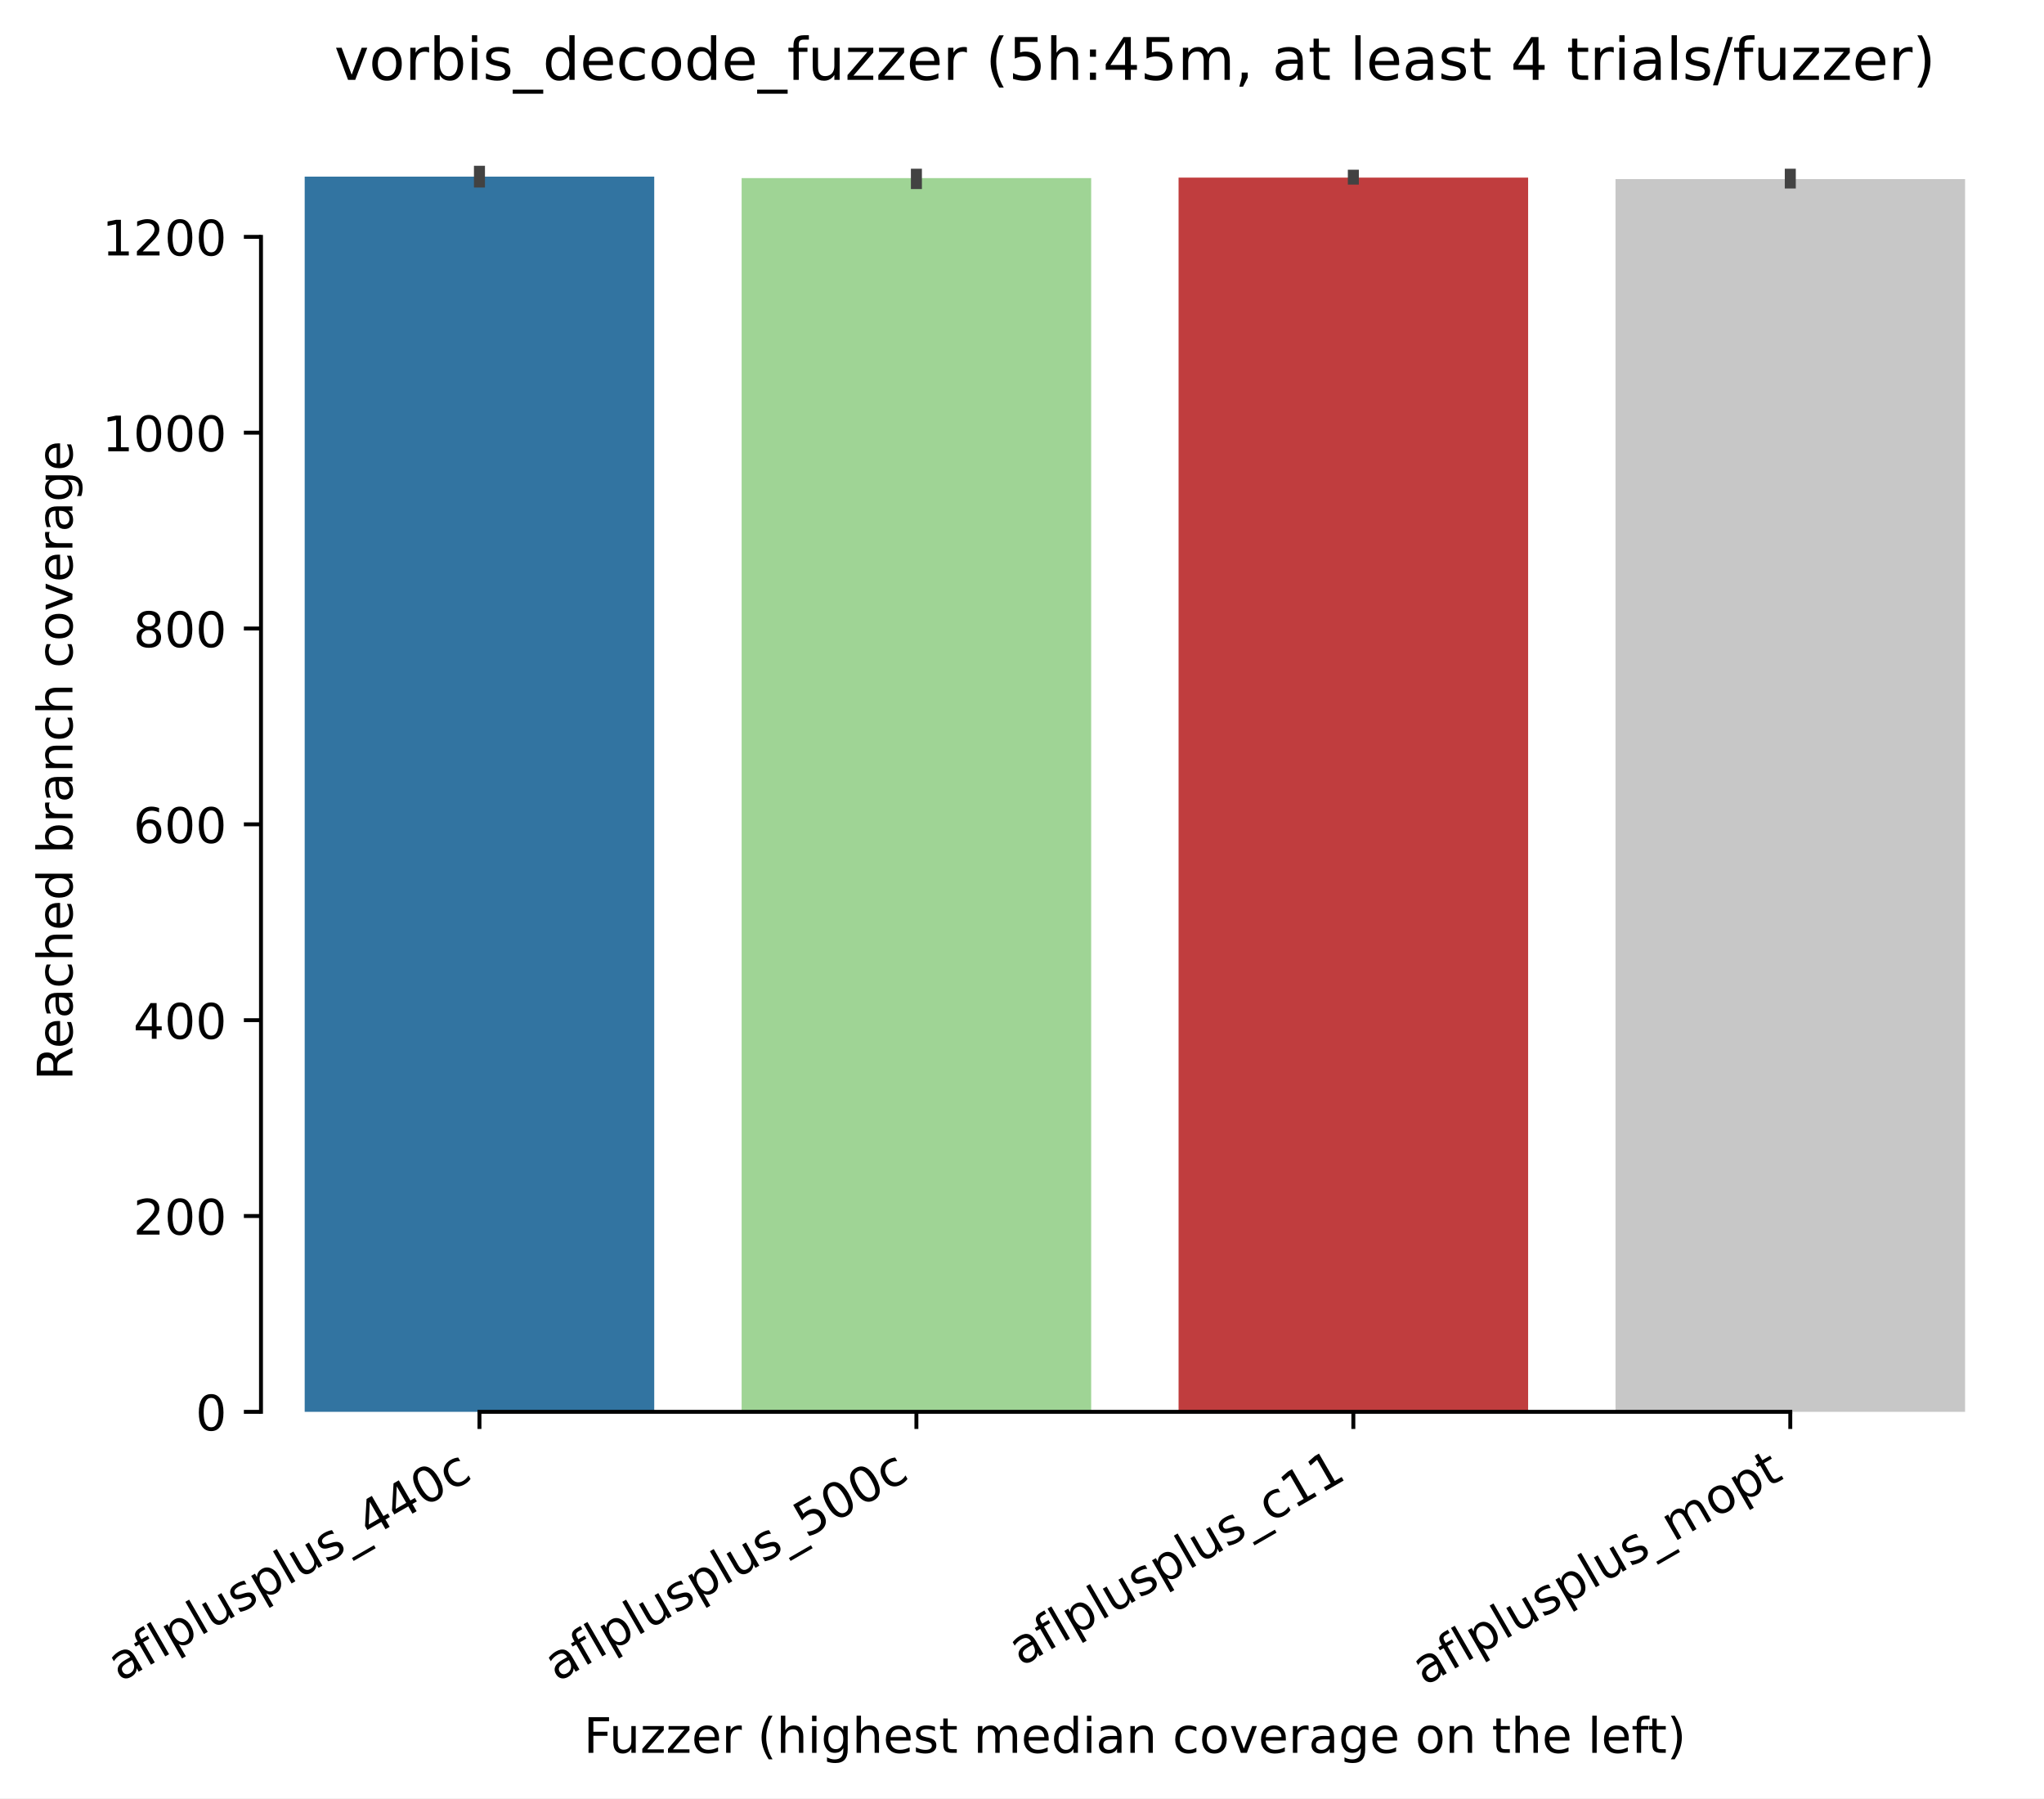
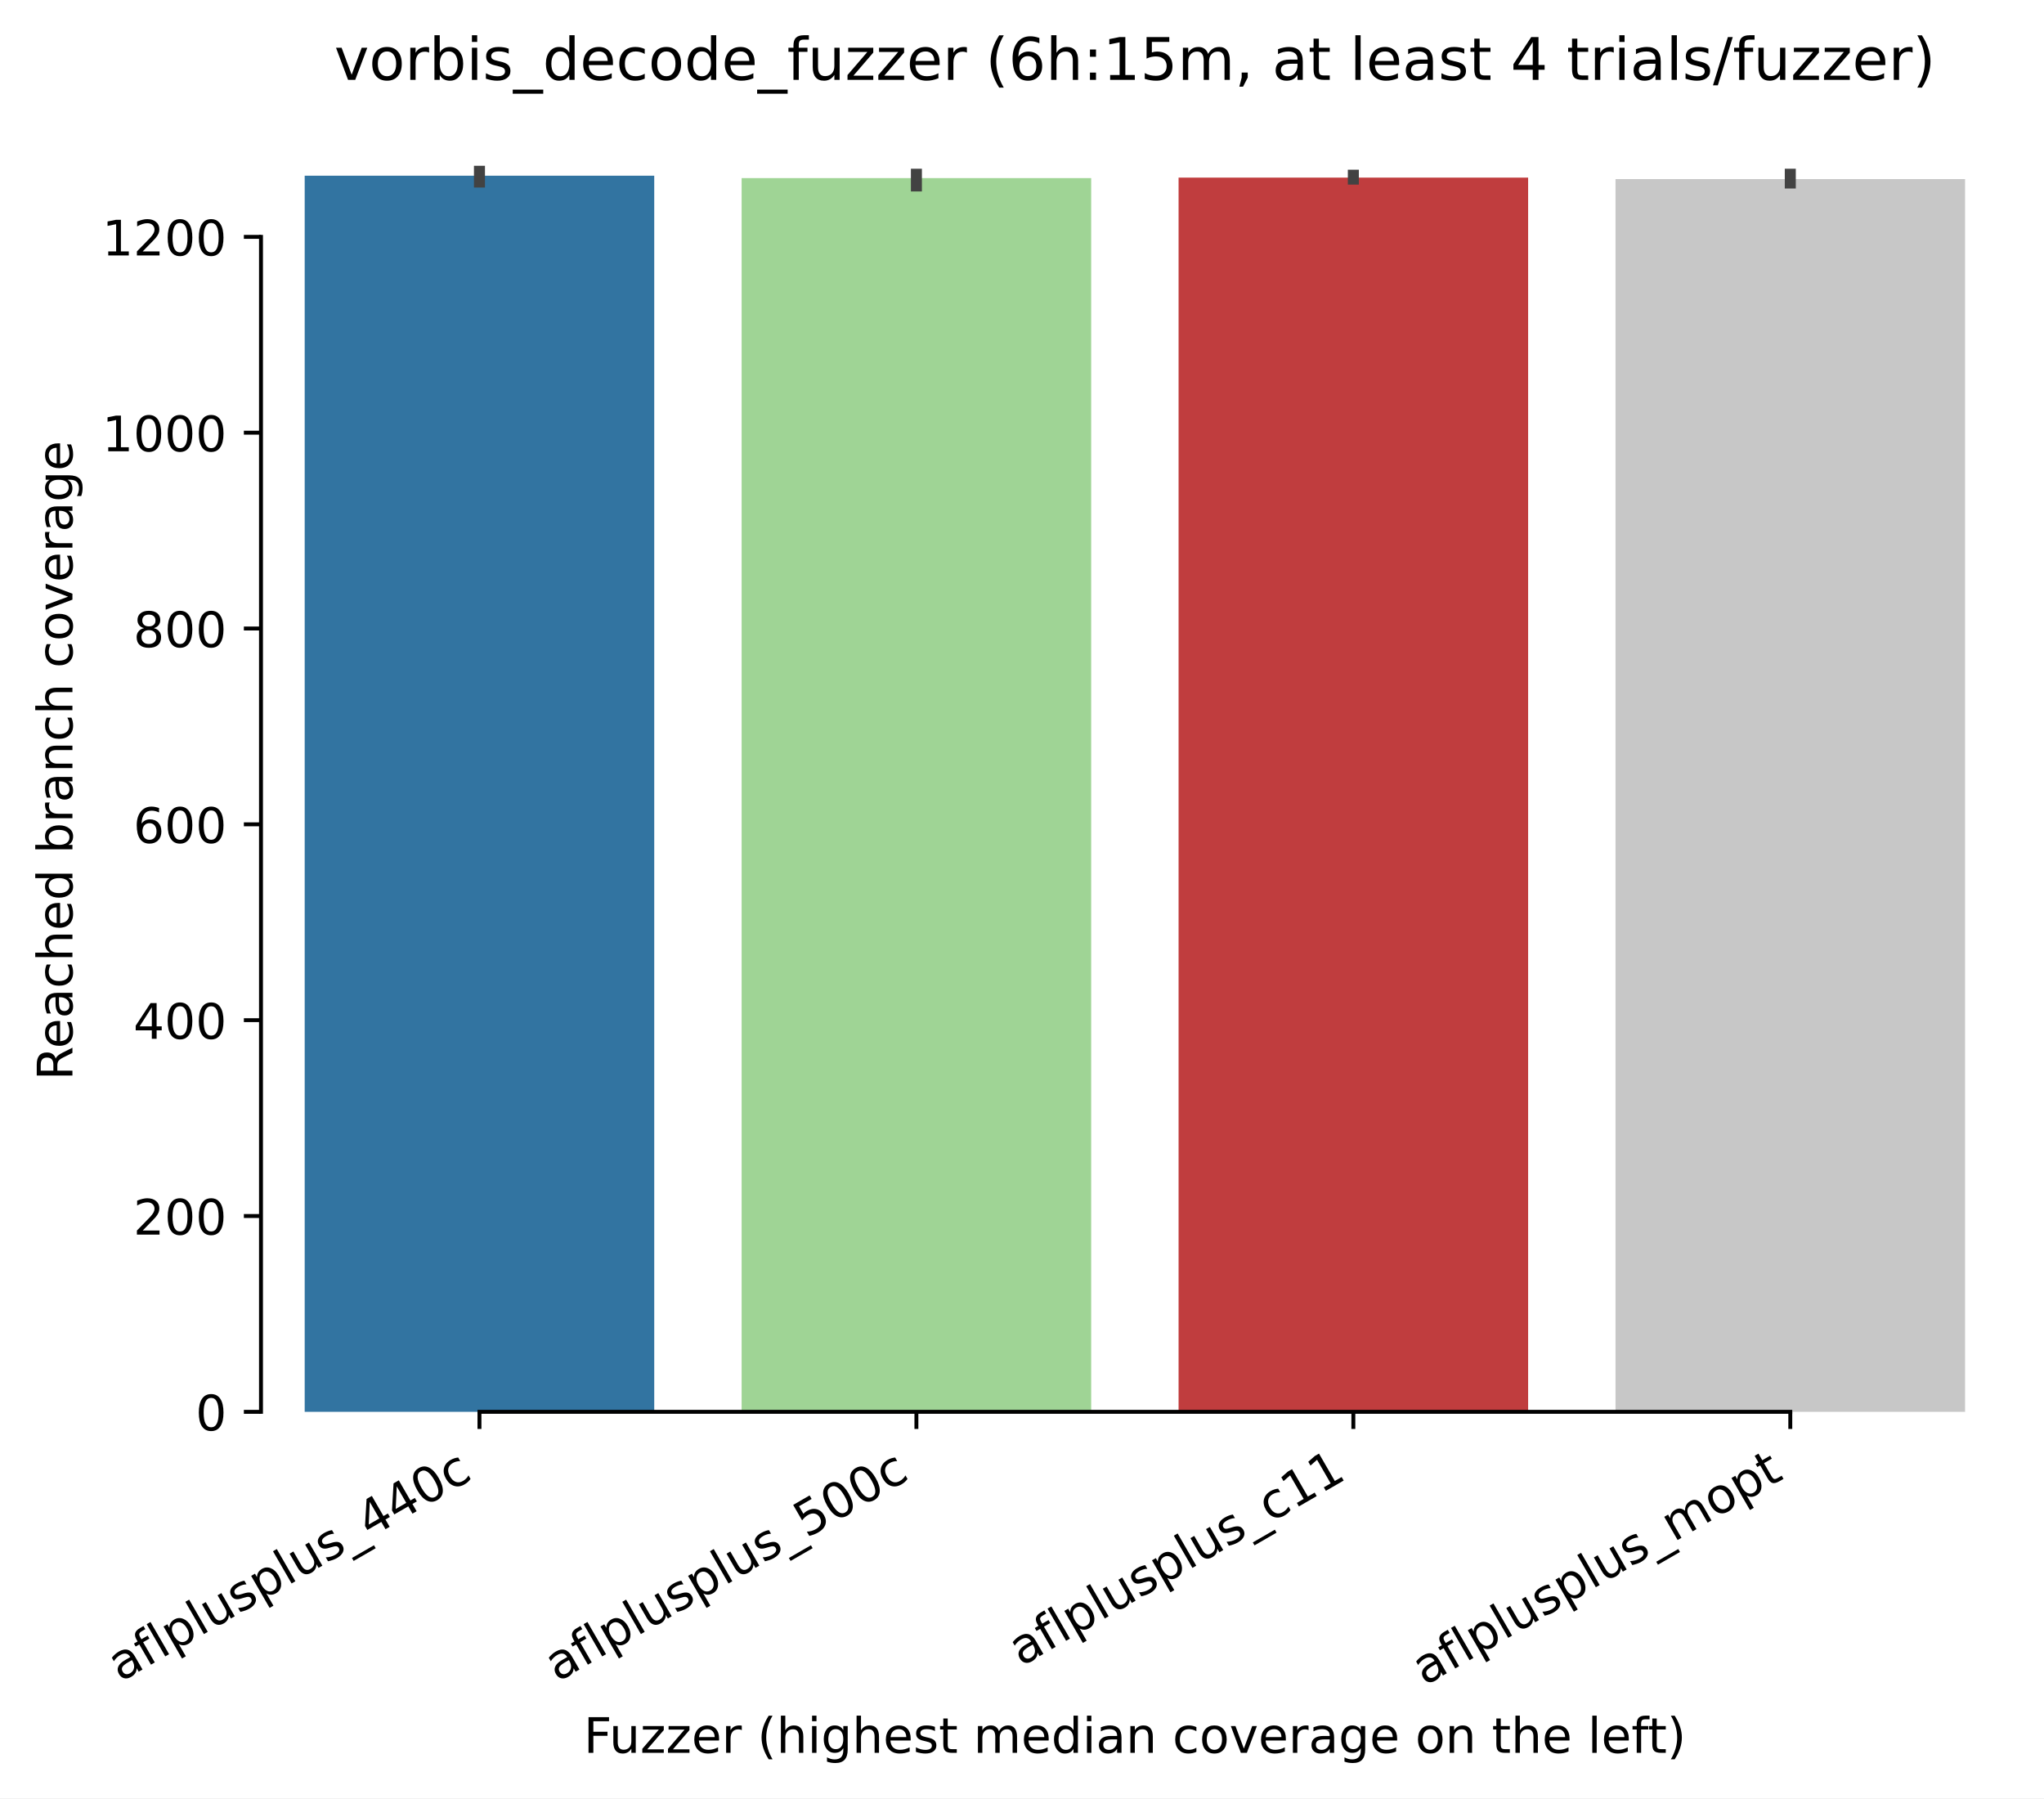
<svg xmlns="http://www.w3.org/2000/svg" xmlns:xlink="http://www.w3.org/1999/xlink" width="417.648pt" height="367.381pt" viewBox="0 0 417.648 367.381" version="1.1">
  <defs>
    <style type="text/css">*{stroke-linejoin: round; stroke-linecap: butt}</style>
  </defs>
  <g id="figure_1">
    <g id="patch_1">
      <path d="M 0 367.381  L 417.648 367.381  L 417.648 0  L 0 0  z " style="fill: #ffffff" />
    </g>
    <g id="axes_1">
      <g id="patch_2">
        <path d="M 53.328 288.43  L 410.448 288.43  L 410.448 22.318  L 53.328 22.318  z " style="fill: #ffffff" />
      </g>
      <g id="patch_3">
-         <path d="M 62.256 288.43  L 133.68 288.43  L 133.68 36.09  L 62.256 36.09  z " clip-path="url(#p54b8b3f9fd)" style="fill: #3274a1" />
+         <path d="M 62.256 288.43  L 133.68 288.43  L 133.68 35.89  L 62.256 35.89  z " clip-path="url(#p1153202571)" style="fill: #3274a1" />
      </g>
      <g id="patch_4">
-         <path d="M 151.536 288.43  L 222.96 288.43  L 222.96 36.39  L 151.536 36.39  z " clip-path="url(#p54b8b3f9fd)" style="fill: #9fd495" />
+         <path d="M 151.536 288.43  L 222.96 288.43  L 222.96 36.39  L 151.536 36.39  z " clip-path="url(#p1153202571)" style="fill: #9fd495" />
      </g>
      <g id="patch_5">
-         <path d="M 240.816 288.43  L 312.24 288.43  L 312.24 36.29  L 240.816 36.29  z " clip-path="url(#p54b8b3f9fd)" style="fill: #c03d3e" />
+         <path d="M 240.816 288.43  L 312.24 288.43  L 312.24 36.29  L 240.816 36.29  z " clip-path="url(#p1153202571)" style="fill: #c03d3e" />
      </g>
      <g id="patch_6">
-         <path d="M 330.096 288.43  L 401.52 288.43  L 401.52 36.59  L 330.096 36.59  z " clip-path="url(#p54b8b3f9fd)" style="fill: #c7c7c7" />
+         <path d="M 330.096 288.43  L 401.52 288.43  L 401.52 36.59  L 330.096 36.59  z " clip-path="url(#p1153202571)" style="fill: #c7c7c7" />
      </g>
      <g id="matplotlib.axis_1">
        <g id="xtick_1">
          <g id="line2d_1">
            <defs>
-               <path id="m9830449941" d="M 0 0  L 0 3.5  " style="stroke: #000000; stroke-width: 0.8" />
+               <path id="m856f528af4" d="M 0 0  L 0 3.5  " style="stroke: #000000; stroke-width: 0.8" />
            </defs>
            <g>
-               <use xlink:href="#m9830449941" x="97.968" y="288.43" style="stroke: #000000; stroke-width: 0.8" />
+               <use xlink:href="#m856f528af4" x="97.968" y="288.43" style="stroke: #000000; stroke-width: 0.8" />
            </g>
          </g>
          <g id="text_1">
            <g transform="translate(24.59788 343.6903) rotate(-30) scale(0.1 -0.1)">
              <defs>
                <path id="DejaVuSans-61" d="M 2194 1759  Q 1497 1759 1228 1600  Q 959 1441 959 1056  Q 959 750 1161 570  Q 1363 391 1709 391  Q 2188 391 2477 730  Q 2766 1069 2766 1631  L 2766 1759  L 2194 1759  z M 3341 1997  L 3341 0  L 2766 0  L 2766 531  Q 2569 213 2275 61  Q 1981 -91 1556 -91  Q 1019 -91 701 211  Q 384 513 384 1019  Q 384 1609 779 1909  Q 1175 2209 1959 2209  L 2766 2209  L 2766 2266  Q 2766 2663 2505 2880  Q 2244 3097 1772 3097  Q 1472 3097 1187 3025  Q 903 2953 641 2809  L 641 3341  Q 956 3463 1253 3523  Q 1550 3584 1831 3584  Q 2591 3584 2966 3190  Q 3341 2797 3341 1997  z " transform="scale(0.015625)" />
                <path id="DejaVuSans-66" d="M 2375 4863  L 2375 4384  L 1825 4384  Q 1516 4384 1395 4259  Q 1275 4134 1275 3809  L 1275 3500  L 2222 3500  L 2222 3053  L 1275 3053  L 1275 0  L 697 0  L 697 3053  L 147 3053  L 147 3500  L 697 3500  L 697 3744  Q 697 4328 969 4595  Q 1241 4863 1831 4863  L 2375 4863  z " transform="scale(0.015625)" />
                <path id="DejaVuSans-6c" d="M 603 4863  L 1178 4863  L 1178 0  L 603 0  L 603 4863  z " transform="scale(0.015625)" />
                <path id="DejaVuSans-70" d="M 1159 525  L 1159 -1331  L 581 -1331  L 581 3500  L 1159 3500  L 1159 2969  Q 1341 3281 1617 3432  Q 1894 3584 2278 3584  Q 2916 3584 3314 3078  Q 3713 2572 3713 1747  Q 3713 922 3314 415  Q 2916 -91 2278 -91  Q 1894 -91 1617 61  Q 1341 213 1159 525  z M 3116 1747  Q 3116 2381 2855 2742  Q 2594 3103 2138 3103  Q 1681 3103 1420 2742  Q 1159 2381 1159 1747  Q 1159 1113 1420 752  Q 1681 391 2138 391  Q 2594 391 2855 752  Q 3116 1113 3116 1747  z " transform="scale(0.015625)" />
                <path id="DejaVuSans-75" d="M 544 1381  L 544 3500  L 1119 3500  L 1119 1403  Q 1119 906 1312 657  Q 1506 409 1894 409  Q 2359 409 2629 706  Q 2900 1003 2900 1516  L 2900 3500  L 3475 3500  L 3475 0  L 2900 0  L 2900 538  Q 2691 219 2414 64  Q 2138 -91 1772 -91  Q 1169 -91 856 284  Q 544 659 544 1381  z M 1991 3584  L 1991 3584  z " transform="scale(0.015625)" />
                <path id="DejaVuSans-73" d="M 2834 3397  L 2834 2853  Q 2591 2978 2328 3040  Q 2066 3103 1784 3103  Q 1356 3103 1142 2972  Q 928 2841 928 2578  Q 928 2378 1081 2264  Q 1234 2150 1697 2047  L 1894 2003  Q 2506 1872 2764 1633  Q 3022 1394 3022 966  Q 3022 478 2636 193  Q 2250 -91 1575 -91  Q 1294 -91 989 -36  Q 684 19 347 128  L 347 722  Q 666 556 975 473  Q 1284 391 1588 391  Q 1994 391 2212 530  Q 2431 669 2431 922  Q 2431 1156 2273 1281  Q 2116 1406 1581 1522  L 1381 1569  Q 847 1681 609 1914  Q 372 2147 372 2553  Q 372 3047 722 3315  Q 1072 3584 1716 3584  Q 2034 3584 2315 3537  Q 2597 3491 2834 3397  z " transform="scale(0.015625)" />
                <path id="DejaVuSans-5f" d="M 3263 -1063  L 3263 -1509  L -63 -1509  L -63 -1063  L 3263 -1063  z " transform="scale(0.015625)" />
                <path id="DejaVuSans-34" d="M 2419 4116  L 825 1625  L 2419 1625  L 2419 4116  z M 2253 4666  L 3047 4666  L 3047 1625  L 3713 1625  L 3713 1100  L 3047 1100  L 3047 0  L 2419 0  L 2419 1100  L 313 1100  L 313 1709  L 2253 4666  z " transform="scale(0.015625)" />
                <path id="DejaVuSans-30" d="M 2034 4250  Q 1547 4250 1301 3770  Q 1056 3291 1056 2328  Q 1056 1369 1301 889  Q 1547 409 2034 409  Q 2525 409 2770 889  Q 3016 1369 3016 2328  Q 3016 3291 2770 3770  Q 2525 4250 2034 4250  z M 2034 4750  Q 2819 4750 3233 4129  Q 3647 3509 3647 2328  Q 3647 1150 3233 529  Q 2819 -91 2034 -91  Q 1250 -91 836 529  Q 422 1150 422 2328  Q 422 3509 836 4129  Q 1250 4750 2034 4750  z " transform="scale(0.015625)" />
                <path id="DejaVuSans-63" d="M 3122 3366  L 3122 2828  Q 2878 2963 2633 3030  Q 2388 3097 2138 3097  Q 1578 3097 1268 2742  Q 959 2388 959 1747  Q 959 1106 1268 751  Q 1578 397 2138 397  Q 2388 397 2633 464  Q 2878 531 3122 666  L 3122 134  Q 2881 22 2623 -34  Q 2366 -91 2075 -91  Q 1284 -91 818 406  Q 353 903 353 1747  Q 353 2603 823 3093  Q 1294 3584 2113 3584  Q 2378 3584 2631 3529  Q 2884 3475 3122 3366  z " transform="scale(0.015625)" />
              </defs>
              <use xlink:href="#DejaVuSans-61" />
              <use xlink:href="#DejaVuSans-66" transform="translate(61.2793 0)" />
              <use xlink:href="#DejaVuSans-6c" transform="translate(96.48438 0)" />
              <use xlink:href="#DejaVuSans-70" transform="translate(124.2676 0)" />
              <use xlink:href="#DejaVuSans-6c" transform="translate(187.7441 0)" />
              <use xlink:href="#DejaVuSans-75" transform="translate(215.5273 0)" />
              <use xlink:href="#DejaVuSans-73" transform="translate(278.9062 0)" />
              <use xlink:href="#DejaVuSans-70" transform="translate(331.0059 0)" />
              <use xlink:href="#DejaVuSans-6c" transform="translate(394.4824 0)" />
              <use xlink:href="#DejaVuSans-75" transform="translate(422.2656 0)" />
              <use xlink:href="#DejaVuSans-73" transform="translate(485.6445 0)" />
              <use xlink:href="#DejaVuSans-5f" transform="translate(537.7441 0)" />
              <use xlink:href="#DejaVuSans-34" transform="translate(587.7441 0)" />
              <use xlink:href="#DejaVuSans-34" transform="translate(651.3672 0)" />
              <use xlink:href="#DejaVuSans-30" transform="translate(714.9902 0)" />
              <use xlink:href="#DejaVuSans-63" transform="translate(778.6133 0)" />
            </g>
          </g>
        </g>
        <g id="xtick_2">
          <g id="line2d_2">
            <g>
-               <use xlink:href="#m9830449941" x="187.248" y="288.43" style="stroke: #000000; stroke-width: 0.8" />
+               <use xlink:href="#m856f528af4" x="187.248" y="288.43" style="stroke: #000000; stroke-width: 0.8" />
            </g>
          </g>
          <g id="text_2">
            <g transform="translate(113.8779 343.6903) rotate(-30) scale(0.1 -0.1)">
              <defs>
                <path id="DejaVuSans-35" d="M 691 4666  L 3169 4666  L 3169 4134  L 1269 4134  L 1269 2991  Q 1406 3038 1543 3061  Q 1681 3084 1819 3084  Q 2600 3084 3056 2656  Q 3513 2228 3513 1497  Q 3513 744 3044 326  Q 2575 -91 1722 -91  Q 1428 -91 1123 -41  Q 819 9 494 109  L 494 744  Q 775 591 1075 516  Q 1375 441 1709 441  Q 2250 441 2565 725  Q 2881 1009 2881 1497  Q 2881 1984 2565 2268  Q 2250 2553 1709 2553  Q 1456 2553 1204 2497  Q 953 2441 691 2322  L 691 4666  z " transform="scale(0.015625)" />
              </defs>
              <use xlink:href="#DejaVuSans-61" />
              <use xlink:href="#DejaVuSans-66" transform="translate(61.2793 0)" />
              <use xlink:href="#DejaVuSans-6c" transform="translate(96.48438 0)" />
              <use xlink:href="#DejaVuSans-70" transform="translate(124.2676 0)" />
              <use xlink:href="#DejaVuSans-6c" transform="translate(187.7441 0)" />
              <use xlink:href="#DejaVuSans-75" transform="translate(215.5273 0)" />
              <use xlink:href="#DejaVuSans-73" transform="translate(278.9062 0)" />
              <use xlink:href="#DejaVuSans-70" transform="translate(331.0059 0)" />
              <use xlink:href="#DejaVuSans-6c" transform="translate(394.4824 0)" />
              <use xlink:href="#DejaVuSans-75" transform="translate(422.2656 0)" />
              <use xlink:href="#DejaVuSans-73" transform="translate(485.6445 0)" />
              <use xlink:href="#DejaVuSans-5f" transform="translate(537.7441 0)" />
              <use xlink:href="#DejaVuSans-35" transform="translate(587.7441 0)" />
              <use xlink:href="#DejaVuSans-30" transform="translate(651.3672 0)" />
              <use xlink:href="#DejaVuSans-30" transform="translate(714.9902 0)" />
              <use xlink:href="#DejaVuSans-63" transform="translate(778.6133 0)" />
            </g>
          </g>
        </g>
        <g id="xtick_3">
          <g id="line2d_3">
            <g>
-               <use xlink:href="#m9830449941" x="276.528" y="288.43" style="stroke: #000000; stroke-width: 0.8" />
+               <use xlink:href="#m856f528af4" x="276.528" y="288.43" style="stroke: #000000; stroke-width: 0.8" />
            </g>
          </g>
          <g id="text_3">
            <g transform="translate(208.668 340.509) rotate(-30) scale(0.1 -0.1)">
              <defs>
                <path id="DejaVuSans-31" d="M 794 531  L 1825 531  L 1825 4091  L 703 3866  L 703 4441  L 1819 4666  L 2450 4666  L 2450 531  L 3481 531  L 3481 0  L 794 0  L 794 531  z " transform="scale(0.015625)" />
              </defs>
              <use xlink:href="#DejaVuSans-61" />
              <use xlink:href="#DejaVuSans-66" transform="translate(61.2793 0)" />
              <use xlink:href="#DejaVuSans-6c" transform="translate(96.48438 0)" />
              <use xlink:href="#DejaVuSans-70" transform="translate(124.2676 0)" />
              <use xlink:href="#DejaVuSans-6c" transform="translate(187.7441 0)" />
              <use xlink:href="#DejaVuSans-75" transform="translate(215.5273 0)" />
              <use xlink:href="#DejaVuSans-73" transform="translate(278.9062 0)" />
              <use xlink:href="#DejaVuSans-70" transform="translate(331.0059 0)" />
              <use xlink:href="#DejaVuSans-6c" transform="translate(394.4824 0)" />
              <use xlink:href="#DejaVuSans-75" transform="translate(422.2656 0)" />
              <use xlink:href="#DejaVuSans-73" transform="translate(485.6445 0)" />
              <use xlink:href="#DejaVuSans-5f" transform="translate(537.7441 0)" />
              <use xlink:href="#DejaVuSans-63" transform="translate(587.7441 0)" />
              <use xlink:href="#DejaVuSans-31" transform="translate(642.7246 0)" />
              <use xlink:href="#DejaVuSans-31" transform="translate(706.3477 0)" />
            </g>
          </g>
        </g>
        <g id="xtick_4">
          <g id="line2d_4">
            <g>
-               <use xlink:href="#m9830449941" x="365.808" y="288.43" style="stroke: #000000; stroke-width: 0.8" />
+               <use xlink:href="#m856f528af4" x="365.808" y="288.43" style="stroke: #000000; stroke-width: 0.8" />
            </g>
          </g>
          <g id="text_4">
            <g transform="translate(291.1023 344.4613) rotate(-30) scale(0.1 -0.1)">
              <defs>
                <path id="DejaVuSans-6d" d="M 3328 2828  Q 3544 3216 3844 3400  Q 4144 3584 4550 3584  Q 5097 3584 5394 3201  Q 5691 2819 5691 2113  L 5691 0  L 5113 0  L 5113 2094  Q 5113 2597 4934 2840  Q 4756 3084 4391 3084  Q 3944 3084 3684 2787  Q 3425 2491 3425 1978  L 3425 0  L 2847 0  L 2847 2094  Q 2847 2600 2669 2842  Q 2491 3084 2119 3084  Q 1678 3084 1418 2786  Q 1159 2488 1159 1978  L 1159 0  L 581 0  L 581 3500  L 1159 3500  L 1159 2956  Q 1356 3278 1631 3431  Q 1906 3584 2284 3584  Q 2666 3584 2933 3390  Q 3200 3197 3328 2828  z " transform="scale(0.015625)" />
                <path id="DejaVuSans-6f" d="M 1959 3097  Q 1497 3097 1228 2736  Q 959 2375 959 1747  Q 959 1119 1226 758  Q 1494 397 1959 397  Q 2419 397 2687 759  Q 2956 1122 2956 1747  Q 2956 2369 2687 2733  Q 2419 3097 1959 3097  z M 1959 3584  Q 2709 3584 3137 3096  Q 3566 2609 3566 1747  Q 3566 888 3137 398  Q 2709 -91 1959 -91  Q 1206 -91 779 398  Q 353 888 353 1747  Q 353 2609 779 3096  Q 1206 3584 1959 3584  z " transform="scale(0.015625)" />
                <path id="DejaVuSans-74" d="M 1172 4494  L 1172 3500  L 2356 3500  L 2356 3053  L 1172 3053  L 1172 1153  Q 1172 725 1289 603  Q 1406 481 1766 481  L 2356 481  L 2356 0  L 1766 0  Q 1100 0 847 248  Q 594 497 594 1153  L 594 3053  L 172 3053  L 172 3500  L 594 3500  L 594 4494  L 1172 4494  z " transform="scale(0.015625)" />
              </defs>
              <use xlink:href="#DejaVuSans-61" />
              <use xlink:href="#DejaVuSans-66" transform="translate(61.2793 0)" />
              <use xlink:href="#DejaVuSans-6c" transform="translate(96.48438 0)" />
              <use xlink:href="#DejaVuSans-70" transform="translate(124.2676 0)" />
              <use xlink:href="#DejaVuSans-6c" transform="translate(187.7441 0)" />
              <use xlink:href="#DejaVuSans-75" transform="translate(215.5273 0)" />
              <use xlink:href="#DejaVuSans-73" transform="translate(278.9062 0)" />
              <use xlink:href="#DejaVuSans-70" transform="translate(331.0059 0)" />
              <use xlink:href="#DejaVuSans-6c" transform="translate(394.4824 0)" />
              <use xlink:href="#DejaVuSans-75" transform="translate(422.2656 0)" />
              <use xlink:href="#DejaVuSans-73" transform="translate(485.6445 0)" />
              <use xlink:href="#DejaVuSans-5f" transform="translate(537.7441 0)" />
              <use xlink:href="#DejaVuSans-6d" transform="translate(587.7441 0)" />
              <use xlink:href="#DejaVuSans-6f" transform="translate(685.1562 0)" />
              <use xlink:href="#DejaVuSans-70" transform="translate(746.3379 0)" />
              <use xlink:href="#DejaVuSans-74" transform="translate(809.8145 0)" />
            </g>
          </g>
        </g>
        <g id="text_5">
          <g transform="translate(119.2702 358.1017) scale(0.1 -0.1)">
            <defs>
              <path id="DejaVuSans-46" d="M 628 4666  L 3309 4666  L 3309 4134  L 1259 4134  L 1259 2759  L 3109 2759  L 3109 2228  L 1259 2228  L 1259 0  L 628 0  L 628 4666  z " transform="scale(0.015625)" />
              <path id="DejaVuSans-7a" d="M 353 3500  L 3084 3500  L 3084 2975  L 922 459  L 3084 459  L 3084 0  L 275 0  L 275 525  L 2438 3041  L 353 3041  L 353 3500  z " transform="scale(0.015625)" />
              <path id="DejaVuSans-65" d="M 3597 1894  L 3597 1613  L 953 1613  Q 991 1019 1311 708  Q 1631 397 2203 397  Q 2534 397 2845 478  Q 3156 559 3463 722  L 3463 178  Q 3153 47 2828 -22  Q 2503 -91 2169 -91  Q 1331 -91 842 396  Q 353 884 353 1716  Q 353 2575 817 3079  Q 1281 3584 2069 3584  Q 2775 3584 3186 3129  Q 3597 2675 3597 1894  z M 3022 2063  Q 3016 2534 2758 2815  Q 2500 3097 2075 3097  Q 1594 3097 1305 2825  Q 1016 2553 972 2059  L 3022 2063  z " transform="scale(0.015625)" />
              <path id="DejaVuSans-72" d="M 2631 2963  Q 2534 3019 2420 3045  Q 2306 3072 2169 3072  Q 1681 3072 1420 2755  Q 1159 2438 1159 1844  L 1159 0  L 581 0  L 581 3500  L 1159 3500  L 1159 2956  Q 1341 3275 1631 3429  Q 1922 3584 2338 3584  Q 2397 3584 2469 3576  Q 2541 3569 2628 3553  L 2631 2963  z " transform="scale(0.015625)" />
              <path id="DejaVuSans-20" transform="scale(0.015625)" />
              <path id="DejaVuSans-28" d="M 1984 4856  Q 1566 4138 1362 3434  Q 1159 2731 1159 2009  Q 1159 1288 1364 580  Q 1569 -128 1984 -844  L 1484 -844  Q 1016 -109 783 600  Q 550 1309 550 2009  Q 550 2706 781 3412  Q 1013 4119 1484 4856  L 1984 4856  z " transform="scale(0.015625)" />
              <path id="DejaVuSans-68" d="M 3513 2113  L 3513 0  L 2938 0  L 2938 2094  Q 2938 2591 2744 2837  Q 2550 3084 2163 3084  Q 1697 3084 1428 2787  Q 1159 2491 1159 1978  L 1159 0  L 581 0  L 581 4863  L 1159 4863  L 1159 2956  Q 1366 3272 1645 3428  Q 1925 3584 2291 3584  Q 2894 3584 3203 3211  Q 3513 2838 3513 2113  z " transform="scale(0.015625)" />
              <path id="DejaVuSans-69" d="M 603 3500  L 1178 3500  L 1178 0  L 603 0  L 603 3500  z M 603 4863  L 1178 4863  L 1178 4134  L 603 4134  L 603 4863  z " transform="scale(0.015625)" />
              <path id="DejaVuSans-67" d="M 2906 1791  Q 2906 2416 2648 2759  Q 2391 3103 1925 3103  Q 1463 3103 1205 2759  Q 947 2416 947 1791  Q 947 1169 1205 825  Q 1463 481 1925 481  Q 2391 481 2648 825  Q 2906 1169 2906 1791  z M 3481 434  Q 3481 -459 3084 -895  Q 2688 -1331 1869 -1331  Q 1566 -1331 1297 -1286  Q 1028 -1241 775 -1147  L 775 -588  Q 1028 -725 1275 -790  Q 1522 -856 1778 -856  Q 2344 -856 2625 -561  Q 2906 -266 2906 331  L 2906 616  Q 2728 306 2450 153  Q 2172 0 1784 0  Q 1141 0 747 490  Q 353 981 353 1791  Q 353 2603 747 3093  Q 1141 3584 1784 3584  Q 2172 3584 2450 3431  Q 2728 3278 2906 2969  L 2906 3500  L 3481 3500  L 3481 434  z " transform="scale(0.015625)" />
              <path id="DejaVuSans-64" d="M 2906 2969  L 2906 4863  L 3481 4863  L 3481 0  L 2906 0  L 2906 525  Q 2725 213 2448 61  Q 2172 -91 1784 -91  Q 1150 -91 751 415  Q 353 922 353 1747  Q 353 2572 751 3078  Q 1150 3584 1784 3584  Q 2172 3584 2448 3432  Q 2725 3281 2906 2969  z M 947 1747  Q 947 1113 1208 752  Q 1469 391 1925 391  Q 2381 391 2643 752  Q 2906 1113 2906 1747  Q 2906 2381 2643 2742  Q 2381 3103 1925 3103  Q 1469 3103 1208 2742  Q 947 2381 947 1747  z " transform="scale(0.015625)" />
              <path id="DejaVuSans-6e" d="M 3513 2113  L 3513 0  L 2938 0  L 2938 2094  Q 2938 2591 2744 2837  Q 2550 3084 2163 3084  Q 1697 3084 1428 2787  Q 1159 2491 1159 1978  L 1159 0  L 581 0  L 581 3500  L 1159 3500  L 1159 2956  Q 1366 3272 1645 3428  Q 1925 3584 2291 3584  Q 2894 3584 3203 3211  Q 3513 2838 3513 2113  z " transform="scale(0.015625)" />
              <path id="DejaVuSans-76" d="M 191 3500  L 800 3500  L 1894 563  L 2988 3500  L 3597 3500  L 2284 0  L 1503 0  L 191 3500  z " transform="scale(0.015625)" />
              <path id="DejaVuSans-29" d="M 513 4856  L 1013 4856  Q 1481 4119 1714 3412  Q 1947 2706 1947 2009  Q 1947 1309 1714 600  Q 1481 -109 1013 -844  L 513 -844  Q 928 -128 1133 580  Q 1338 1288 1338 2009  Q 1338 2731 1133 3434  Q 928 4138 513 4856  z " transform="scale(0.015625)" />
            </defs>
            <use xlink:href="#DejaVuSans-46" />
            <use xlink:href="#DejaVuSans-75" transform="translate(52.01953 0)" />
            <use xlink:href="#DejaVuSans-7a" transform="translate(115.3984 0)" />
            <use xlink:href="#DejaVuSans-7a" transform="translate(167.8887 0)" />
            <use xlink:href="#DejaVuSans-65" transform="translate(220.3789 0)" />
            <use xlink:href="#DejaVuSans-72" transform="translate(281.9023 0)" />
            <use xlink:href="#DejaVuSans-20" transform="translate(323.0156 0)" />
            <use xlink:href="#DejaVuSans-28" transform="translate(354.8027 0)" />
            <use xlink:href="#DejaVuSans-68" transform="translate(393.8164 0)" />
            <use xlink:href="#DejaVuSans-69" transform="translate(457.1953 0)" />
            <use xlink:href="#DejaVuSans-67" transform="translate(484.9785 0)" />
            <use xlink:href="#DejaVuSans-68" transform="translate(548.4551 0)" />
            <use xlink:href="#DejaVuSans-65" transform="translate(611.834 0)" />
            <use xlink:href="#DejaVuSans-73" transform="translate(673.3574 0)" />
            <use xlink:href="#DejaVuSans-74" transform="translate(725.457 0)" />
            <use xlink:href="#DejaVuSans-20" transform="translate(764.666 0)" />
            <use xlink:href="#DejaVuSans-6d" transform="translate(796.4531 0)" />
            <use xlink:href="#DejaVuSans-65" transform="translate(893.8652 0)" />
            <use xlink:href="#DejaVuSans-64" transform="translate(955.3887 0)" />
            <use xlink:href="#DejaVuSans-69" transform="translate(1018.865 0)" />
            <use xlink:href="#DejaVuSans-61" transform="translate(1046.648 0)" />
            <use xlink:href="#DejaVuSans-6e" transform="translate(1107.928 0)" />
            <use xlink:href="#DejaVuSans-20" transform="translate(1171.307 0)" />
            <use xlink:href="#DejaVuSans-63" transform="translate(1203.094 0)" />
            <use xlink:href="#DejaVuSans-6f" transform="translate(1258.074 0)" />
            <use xlink:href="#DejaVuSans-76" transform="translate(1319.256 0)" />
            <use xlink:href="#DejaVuSans-65" transform="translate(1378.436 0)" />
            <use xlink:href="#DejaVuSans-72" transform="translate(1439.959 0)" />
            <use xlink:href="#DejaVuSans-61" transform="translate(1481.072 0)" />
            <use xlink:href="#DejaVuSans-67" transform="translate(1542.352 0)" />
            <use xlink:href="#DejaVuSans-65" transform="translate(1605.828 0)" />
            <use xlink:href="#DejaVuSans-20" transform="translate(1667.352 0)" />
            <use xlink:href="#DejaVuSans-6f" transform="translate(1699.139 0)" />
            <use xlink:href="#DejaVuSans-6e" transform="translate(1760.32 0)" />
            <use xlink:href="#DejaVuSans-20" transform="translate(1823.699 0)" />
            <use xlink:href="#DejaVuSans-74" transform="translate(1855.486 0)" />
            <use xlink:href="#DejaVuSans-68" transform="translate(1894.695 0)" />
            <use xlink:href="#DejaVuSans-65" transform="translate(1958.074 0)" />
            <use xlink:href="#DejaVuSans-20" transform="translate(2019.598 0)" />
            <use xlink:href="#DejaVuSans-6c" transform="translate(2051.385 0)" />
            <use xlink:href="#DejaVuSans-65" transform="translate(2079.168 0)" />
            <use xlink:href="#DejaVuSans-66" transform="translate(2140.691 0)" />
            <use xlink:href="#DejaVuSans-74" transform="translate(2174.146 0)" />
            <use xlink:href="#DejaVuSans-29" transform="translate(2213.355 0)" />
          </g>
        </g>
      </g>
      <g id="matplotlib.axis_2">
        <g id="ytick_1">
          <g id="line2d_5">
            <defs>
-               <path id="mf217afce99" d="M 0 0  L -3.5 0  " style="stroke: #000000; stroke-width: 0.8" />
+               <path id="m6e0b8e2ddc" d="M 0 0  L -3.5 0  " style="stroke: #000000; stroke-width: 0.8" />
            </defs>
            <g>
-               <use xlink:href="#mf217afce99" x="53.328" y="288.43" style="stroke: #000000; stroke-width: 0.8" />
+               <use xlink:href="#m6e0b8e2ddc" x="53.328" y="288.43" style="stroke: #000000; stroke-width: 0.8" />
            </g>
          </g>
          <g id="text_6">
            <g transform="translate(39.96563 292.2293) scale(0.1 -0.1)">
              <use xlink:href="#DejaVuSans-30" />
            </g>
          </g>
        </g>
        <g id="ytick_2">
          <g id="line2d_6">
            <g>
-               <use xlink:href="#mf217afce99" x="53.328" y="248.424" style="stroke: #000000; stroke-width: 0.8" />
+               <use xlink:href="#m6e0b8e2ddc" x="53.328" y="248.424" style="stroke: #000000; stroke-width: 0.8" />
            </g>
          </g>
          <g id="text_7">
            <g transform="translate(27.24063 252.223) scale(0.1 -0.1)">
              <defs>
                <path id="DejaVuSans-32" d="M 1228 531  L 3431 531  L 3431 0  L 469 0  L 469 531  Q 828 903 1448 1529  Q 2069 2156 2228 2338  Q 2531 2678 2651 2914  Q 2772 3150 2772 3378  Q 2772 3750 2511 3984  Q 2250 4219 1831 4219  Q 1534 4219 1204 4116  Q 875 4013 500 3803  L 500 4441  Q 881 4594 1212 4672  Q 1544 4750 1819 4750  Q 2544 4750 2975 4387  Q 3406 4025 3406 3419  Q 3406 3131 3298 2873  Q 3191 2616 2906 2266  Q 2828 2175 2409 1742  Q 1991 1309 1228 531  z " transform="scale(0.015625)" />
              </defs>
              <use xlink:href="#DejaVuSans-32" />
              <use xlink:href="#DejaVuSans-30" transform="translate(63.62305 0)" />
              <use xlink:href="#DejaVuSans-30" transform="translate(127.2461 0)" />
            </g>
          </g>
        </g>
        <g id="ytick_3">
          <g id="line2d_7">
            <g>
-               <use xlink:href="#mf217afce99" x="53.328" y="208.417" style="stroke: #000000; stroke-width: 0.8" />
+               <use xlink:href="#m6e0b8e2ddc" x="53.328" y="208.417" style="stroke: #000000; stroke-width: 0.8" />
            </g>
          </g>
          <g id="text_8">
            <g transform="translate(27.24063 212.2167) scale(0.1 -0.1)">
              <use xlink:href="#DejaVuSans-34" />
              <use xlink:href="#DejaVuSans-30" transform="translate(63.62305 0)" />
              <use xlink:href="#DejaVuSans-30" transform="translate(127.2461 0)" />
            </g>
          </g>
        </g>
        <g id="ytick_4">
          <g id="line2d_8">
            <g>
-               <use xlink:href="#mf217afce99" x="53.328" y="168.411" style="stroke: #000000; stroke-width: 0.8" />
+               <use xlink:href="#m6e0b8e2ddc" x="53.328" y="168.411" style="stroke: #000000; stroke-width: 0.8" />
            </g>
          </g>
          <g id="text_9">
            <g transform="translate(27.24063 172.2104) scale(0.1 -0.1)">
              <defs>
                <path id="DejaVuSans-36" d="M 2113 2584  Q 1688 2584 1439 2293  Q 1191 2003 1191 1497  Q 1191 994 1439 701  Q 1688 409 2113 409  Q 2538 409 2786 701  Q 3034 994 3034 1497  Q 3034 2003 2786 2293  Q 2538 2584 2113 2584  z M 3366 4563  L 3366 3988  Q 3128 4100 2886 4159  Q 2644 4219 2406 4219  Q 1781 4219 1451 3797  Q 1122 3375 1075 2522  Q 1259 2794 1537 2939  Q 1816 3084 2150 3084  Q 2853 3084 3261 2657  Q 3669 2231 3669 1497  Q 3669 778 3244 343  Q 2819 -91 2113 -91  Q 1303 -91 875 529  Q 447 1150 447 2328  Q 447 3434 972 4092  Q 1497 4750 2381 4750  Q 2619 4750 2861 4703  Q 3103 4656 3366 4563  z " transform="scale(0.015625)" />
              </defs>
              <use xlink:href="#DejaVuSans-36" />
              <use xlink:href="#DejaVuSans-30" transform="translate(63.62305 0)" />
              <use xlink:href="#DejaVuSans-30" transform="translate(127.2461 0)" />
            </g>
          </g>
        </g>
        <g id="ytick_5">
          <g id="line2d_9">
            <g>
-               <use xlink:href="#mf217afce99" x="53.328" y="128.405" style="stroke: #000000; stroke-width: 0.8" />
+               <use xlink:href="#m6e0b8e2ddc" x="53.328" y="128.405" style="stroke: #000000; stroke-width: 0.8" />
            </g>
          </g>
          <g id="text_10">
            <g transform="translate(27.24063 132.2041) scale(0.1 -0.1)">
              <defs>
                <path id="DejaVuSans-38" d="M 2034 2216  Q 1584 2216 1326 1975  Q 1069 1734 1069 1313  Q 1069 891 1326 650  Q 1584 409 2034 409  Q 2484 409 2743 651  Q 3003 894 3003 1313  Q 3003 1734 2745 1975  Q 2488 2216 2034 2216  z M 1403 2484  Q 997 2584 770 2862  Q 544 3141 544 3541  Q 544 4100 942 4425  Q 1341 4750 2034 4750  Q 2731 4750 3128 4425  Q 3525 4100 3525 3541  Q 3525 3141 3298 2862  Q 3072 2584 2669 2484  Q 3125 2378 3379 2068  Q 3634 1759 3634 1313  Q 3634 634 3220 271  Q 2806 -91 2034 -91  Q 1263 -91 848 271  Q 434 634 434 1313  Q 434 1759 690 2068  Q 947 2378 1403 2484  z M 1172 3481  Q 1172 3119 1398 2916  Q 1625 2713 2034 2713  Q 2441 2713 2670 2916  Q 2900 3119 2900 3481  Q 2900 3844 2670 4047  Q 2441 4250 2034 4250  Q 1625 4250 1398 4047  Q 1172 3844 1172 3481  z " transform="scale(0.015625)" />
              </defs>
              <use xlink:href="#DejaVuSans-38" />
              <use xlink:href="#DejaVuSans-30" transform="translate(63.62305 0)" />
              <use xlink:href="#DejaVuSans-30" transform="translate(127.2461 0)" />
            </g>
          </g>
        </g>
        <g id="ytick_6">
          <g id="line2d_10">
            <g>
-               <use xlink:href="#mf217afce99" x="53.328" y="88.399" style="stroke: #000000; stroke-width: 0.8" />
+               <use xlink:href="#m6e0b8e2ddc" x="53.328" y="88.399" style="stroke: #000000; stroke-width: 0.8" />
            </g>
          </g>
          <g id="text_11">
            <g transform="translate(20.87813 92.19777) scale(0.1 -0.1)">
              <use xlink:href="#DejaVuSans-31" />
              <use xlink:href="#DejaVuSans-30" transform="translate(63.62305 0)" />
              <use xlink:href="#DejaVuSans-30" transform="translate(127.2461 0)" />
              <use xlink:href="#DejaVuSans-30" transform="translate(190.8691 0)" />
            </g>
          </g>
        </g>
        <g id="ytick_7">
          <g id="line2d_11">
            <g>
-               <use xlink:href="#mf217afce99" x="53.328" y="48.392" style="stroke: #000000; stroke-width: 0.8" />
+               <use xlink:href="#m6e0b8e2ddc" x="53.328" y="48.392" style="stroke: #000000; stroke-width: 0.8" />
            </g>
          </g>
          <g id="text_12">
            <g transform="translate(20.87813 52.19146) scale(0.1 -0.1)">
              <use xlink:href="#DejaVuSans-31" />
              <use xlink:href="#DejaVuSans-32" transform="translate(63.62305 0)" />
              <use xlink:href="#DejaVuSans-30" transform="translate(127.2461 0)" />
              <use xlink:href="#DejaVuSans-30" transform="translate(190.8691 0)" />
            </g>
          </g>
        </g>
        <g id="text_13">
          <g transform="translate(14.79844 220.7062) rotate(-90) scale(0.1 -0.1)">
            <defs>
              <path id="DejaVuSans-52" d="M 2841 2188  Q 3044 2119 3236 1894  Q 3428 1669 3622 1275  L 4263 0  L 3584 0  L 2988 1197  Q 2756 1666 2539 1819  Q 2322 1972 1947 1972  L 1259 1972  L 1259 0  L 628 0  L 628 4666  L 2053 4666  Q 2853 4666 3247 4331  Q 3641 3997 3641 3322  Q 3641 2881 3436 2590  Q 3231 2300 2841 2188  z M 1259 4147  L 1259 2491  L 2053 2491  Q 2509 2491 2742 2702  Q 2975 2913 2975 3322  Q 2975 3731 2742 3939  Q 2509 4147 2053 4147  L 1259 4147  z " transform="scale(0.015625)" />
              <path id="DejaVuSans-62" d="M 3116 1747  Q 3116 2381 2855 2742  Q 2594 3103 2138 3103  Q 1681 3103 1420 2742  Q 1159 2381 1159 1747  Q 1159 1113 1420 752  Q 1681 391 2138 391  Q 2594 391 2855 752  Q 3116 1113 3116 1747  z M 1159 2969  Q 1341 3281 1617 3432  Q 1894 3584 2278 3584  Q 2916 3584 3314 3078  Q 3713 2572 3713 1747  Q 3713 922 3314 415  Q 2916 -91 2278 -91  Q 1894 -91 1617 61  Q 1341 213 1159 525  L 1159 0  L 581 0  L 581 4863  L 1159 4863  L 1159 2969  z " transform="scale(0.015625)" />
            </defs>
            <use xlink:href="#DejaVuSans-52" />
            <use xlink:href="#DejaVuSans-65" transform="translate(64.98242 0)" />
            <use xlink:href="#DejaVuSans-61" transform="translate(126.5059 0)" />
            <use xlink:href="#DejaVuSans-63" transform="translate(187.7852 0)" />
            <use xlink:href="#DejaVuSans-68" transform="translate(242.7656 0)" />
            <use xlink:href="#DejaVuSans-65" transform="translate(306.1445 0)" />
            <use xlink:href="#DejaVuSans-64" transform="translate(367.668 0)" />
            <use xlink:href="#DejaVuSans-20" transform="translate(431.1445 0)" />
            <use xlink:href="#DejaVuSans-62" transform="translate(462.9316 0)" />
            <use xlink:href="#DejaVuSans-72" transform="translate(526.4082 0)" />
            <use xlink:href="#DejaVuSans-61" transform="translate(567.5215 0)" />
            <use xlink:href="#DejaVuSans-6e" transform="translate(628.8008 0)" />
            <use xlink:href="#DejaVuSans-63" transform="translate(692.1797 0)" />
            <use xlink:href="#DejaVuSans-68" transform="translate(747.1602 0)" />
            <use xlink:href="#DejaVuSans-20" transform="translate(810.5391 0)" />
            <use xlink:href="#DejaVuSans-63" transform="translate(842.3262 0)" />
            <use xlink:href="#DejaVuSans-6f" transform="translate(897.3066 0)" />
            <use xlink:href="#DejaVuSans-76" transform="translate(958.4883 0)" />
            <use xlink:href="#DejaVuSans-65" transform="translate(1017.668 0)" />
            <use xlink:href="#DejaVuSans-72" transform="translate(1079.191 0)" />
            <use xlink:href="#DejaVuSans-61" transform="translate(1120.305 0)" />
            <use xlink:href="#DejaVuSans-67" transform="translate(1181.584 0)" />
            <use xlink:href="#DejaVuSans-65" transform="translate(1245.061 0)" />
          </g>
        </g>
      </g>
      <g id="line2d_12">
-         <path d="M 97.968 37.19  L 97.968 34.99  " clip-path="url(#p54b8b3f9fd)" style="fill: none; stroke: #424242; stroke-width: 2.25; stroke-linecap: square" />
+         <path d="M 97.968 37.19  L 97.968 34.99  " clip-path="url(#p1153202571)" style="fill: none; stroke: #424242; stroke-width: 2.25; stroke-linecap: square" />
      </g>
      <g id="line2d_13">
-         <path d="M 187.248 37.503  L 187.248 35.59  " clip-path="url(#p54b8b3f9fd)" style="fill: none; stroke: #424242; stroke-width: 2.25; stroke-linecap: square" />
+         <path d="M 187.248 37.991  L 187.248 35.59  " clip-path="url(#p1153202571)" style="fill: none; stroke: #424242; stroke-width: 2.25; stroke-linecap: square" />
      </g>
      <g id="line2d_14">
-         <path d="M 276.528 36.59  L 276.528 35.79  " clip-path="url(#p54b8b3f9fd)" style="fill: none; stroke: #424242; stroke-width: 2.25; stroke-linecap: square" />
+         <path d="M 276.528 36.59  L 276.528 35.79  " clip-path="url(#p1153202571)" style="fill: none; stroke: #424242; stroke-width: 2.25; stroke-linecap: square" />
      </g>
      <g id="line2d_15">
-         <path d="M 365.808 37.391  L 365.808 35.59  " clip-path="url(#p54b8b3f9fd)" style="fill: none; stroke: #424242; stroke-width: 2.25; stroke-linecap: square" />
+         <path d="M 365.808 37.391  L 365.808 35.59  " clip-path="url(#p1153202571)" style="fill: none; stroke: #424242; stroke-width: 2.25; stroke-linecap: square" />
      </g>
      <g id="patch_7">
        <path d="M 53.328 288.43  L 53.328 48.392  " style="fill: none; stroke: #000000; stroke-width: 0.8; stroke-linejoin: miter; stroke-linecap: square" />
      </g>
      <g id="patch_8">
        <path d="M 97.968 288.43  L 365.808 288.43  " style="fill: none; stroke: #000000; stroke-width: 0.8; stroke-linejoin: miter; stroke-linecap: square" />
      </g>
      <g id="text_14">
        <g transform="translate(68.30281 16.31812) scale(0.12 -0.12)">
          <defs>
            <path id="DejaVuSans-3a" d="M 750 794  L 1409 794  L 1409 0  L 750 0  L 750 794  z M 750 3309  L 1409 3309  L 1409 2516  L 750 2516  L 750 3309  z " transform="scale(0.015625)" />
            <path id="DejaVuSans-2c" d="M 750 794  L 1409 794  L 1409 256  L 897 -744  L 494 -744  L 750 256  L 750 794  z " transform="scale(0.015625)" />
            <path id="DejaVuSans-2f" d="M 1625 4666  L 2156 4666  L 531 -594  L 0 -594  L 1625 4666  z " transform="scale(0.015625)" />
          </defs>
          <use xlink:href="#DejaVuSans-76" />
          <use xlink:href="#DejaVuSans-6f" transform="translate(59.17969 0)" />
          <use xlink:href="#DejaVuSans-72" transform="translate(120.3613 0)" />
          <use xlink:href="#DejaVuSans-62" transform="translate(161.4746 0)" />
          <use xlink:href="#DejaVuSans-69" transform="translate(224.9512 0)" />
          <use xlink:href="#DejaVuSans-73" transform="translate(252.7344 0)" />
          <use xlink:href="#DejaVuSans-5f" transform="translate(304.834 0)" />
          <use xlink:href="#DejaVuSans-64" transform="translate(354.834 0)" />
          <use xlink:href="#DejaVuSans-65" transform="translate(418.3105 0)" />
          <use xlink:href="#DejaVuSans-63" transform="translate(479.834 0)" />
          <use xlink:href="#DejaVuSans-6f" transform="translate(534.8145 0)" />
          <use xlink:href="#DejaVuSans-64" transform="translate(595.9961 0)" />
          <use xlink:href="#DejaVuSans-65" transform="translate(659.4727 0)" />
          <use xlink:href="#DejaVuSans-5f" transform="translate(720.9961 0)" />
          <use xlink:href="#DejaVuSans-66" transform="translate(770.9961 0)" />
          <use xlink:href="#DejaVuSans-75" transform="translate(806.2012 0)" />
          <use xlink:href="#DejaVuSans-7a" transform="translate(869.5801 0)" />
          <use xlink:href="#DejaVuSans-7a" transform="translate(922.0703 0)" />
          <use xlink:href="#DejaVuSans-65" transform="translate(974.5605 0)" />
          <use xlink:href="#DejaVuSans-72" transform="translate(1036.084 0)" />
          <use xlink:href="#DejaVuSans-20" transform="translate(1077.197 0)" />
          <use xlink:href="#DejaVuSans-28" transform="translate(1108.984 0)" />
-           <use xlink:href="#DejaVuSans-35" transform="translate(1147.998 0)" />
+           <use xlink:href="#DejaVuSans-36" transform="translate(1147.998 0)" />
          <use xlink:href="#DejaVuSans-68" transform="translate(1211.621 0)" />
          <use xlink:href="#DejaVuSans-3a" transform="translate(1275 0)" />
-           <use xlink:href="#DejaVuSans-34" transform="translate(1308.691 0)" />
+           <use xlink:href="#DejaVuSans-31" transform="translate(1308.691 0)" />
          <use xlink:href="#DejaVuSans-35" transform="translate(1372.314 0)" />
          <use xlink:href="#DejaVuSans-6d" transform="translate(1435.938 0)" />
          <use xlink:href="#DejaVuSans-2c" transform="translate(1533.35 0)" />
          <use xlink:href="#DejaVuSans-20" transform="translate(1565.137 0)" />
          <use xlink:href="#DejaVuSans-61" transform="translate(1596.924 0)" />
          <use xlink:href="#DejaVuSans-74" transform="translate(1658.203 0)" />
          <use xlink:href="#DejaVuSans-20" transform="translate(1697.412 0)" />
          <use xlink:href="#DejaVuSans-6c" transform="translate(1729.199 0)" />
          <use xlink:href="#DejaVuSans-65" transform="translate(1756.982 0)" />
          <use xlink:href="#DejaVuSans-61" transform="translate(1818.506 0)" />
          <use xlink:href="#DejaVuSans-73" transform="translate(1879.785 0)" />
          <use xlink:href="#DejaVuSans-74" transform="translate(1931.885 0)" />
          <use xlink:href="#DejaVuSans-20" transform="translate(1971.094 0)" />
          <use xlink:href="#DejaVuSans-34" transform="translate(2002.881 0)" />
          <use xlink:href="#DejaVuSans-20" transform="translate(2066.504 0)" />
          <use xlink:href="#DejaVuSans-74" transform="translate(2098.291 0)" />
          <use xlink:href="#DejaVuSans-72" transform="translate(2137.5 0)" />
          <use xlink:href="#DejaVuSans-69" transform="translate(2178.613 0)" />
          <use xlink:href="#DejaVuSans-61" transform="translate(2206.396 0)" />
          <use xlink:href="#DejaVuSans-6c" transform="translate(2267.676 0)" />
          <use xlink:href="#DejaVuSans-73" transform="translate(2295.459 0)" />
          <use xlink:href="#DejaVuSans-2f" transform="translate(2347.559 0)" />
          <use xlink:href="#DejaVuSans-66" transform="translate(2381.25 0)" />
          <use xlink:href="#DejaVuSans-75" transform="translate(2416.455 0)" />
          <use xlink:href="#DejaVuSans-7a" transform="translate(2479.834 0)" />
          <use xlink:href="#DejaVuSans-7a" transform="translate(2532.324 0)" />
          <use xlink:href="#DejaVuSans-65" transform="translate(2584.814 0)" />
          <use xlink:href="#DejaVuSans-72" transform="translate(2646.338 0)" />
          <use xlink:href="#DejaVuSans-29" transform="translate(2687.451 0)" />
        </g>
      </g>
    </g>
  </g>
  <defs>
-     <clipPath id="p54b8b3f9fd">
+     <clipPath id="p1153202571">
      <rect x="53.328" y="22.318" width="357.12" height="266.112" />
    </clipPath>
  </defs>
</svg>
